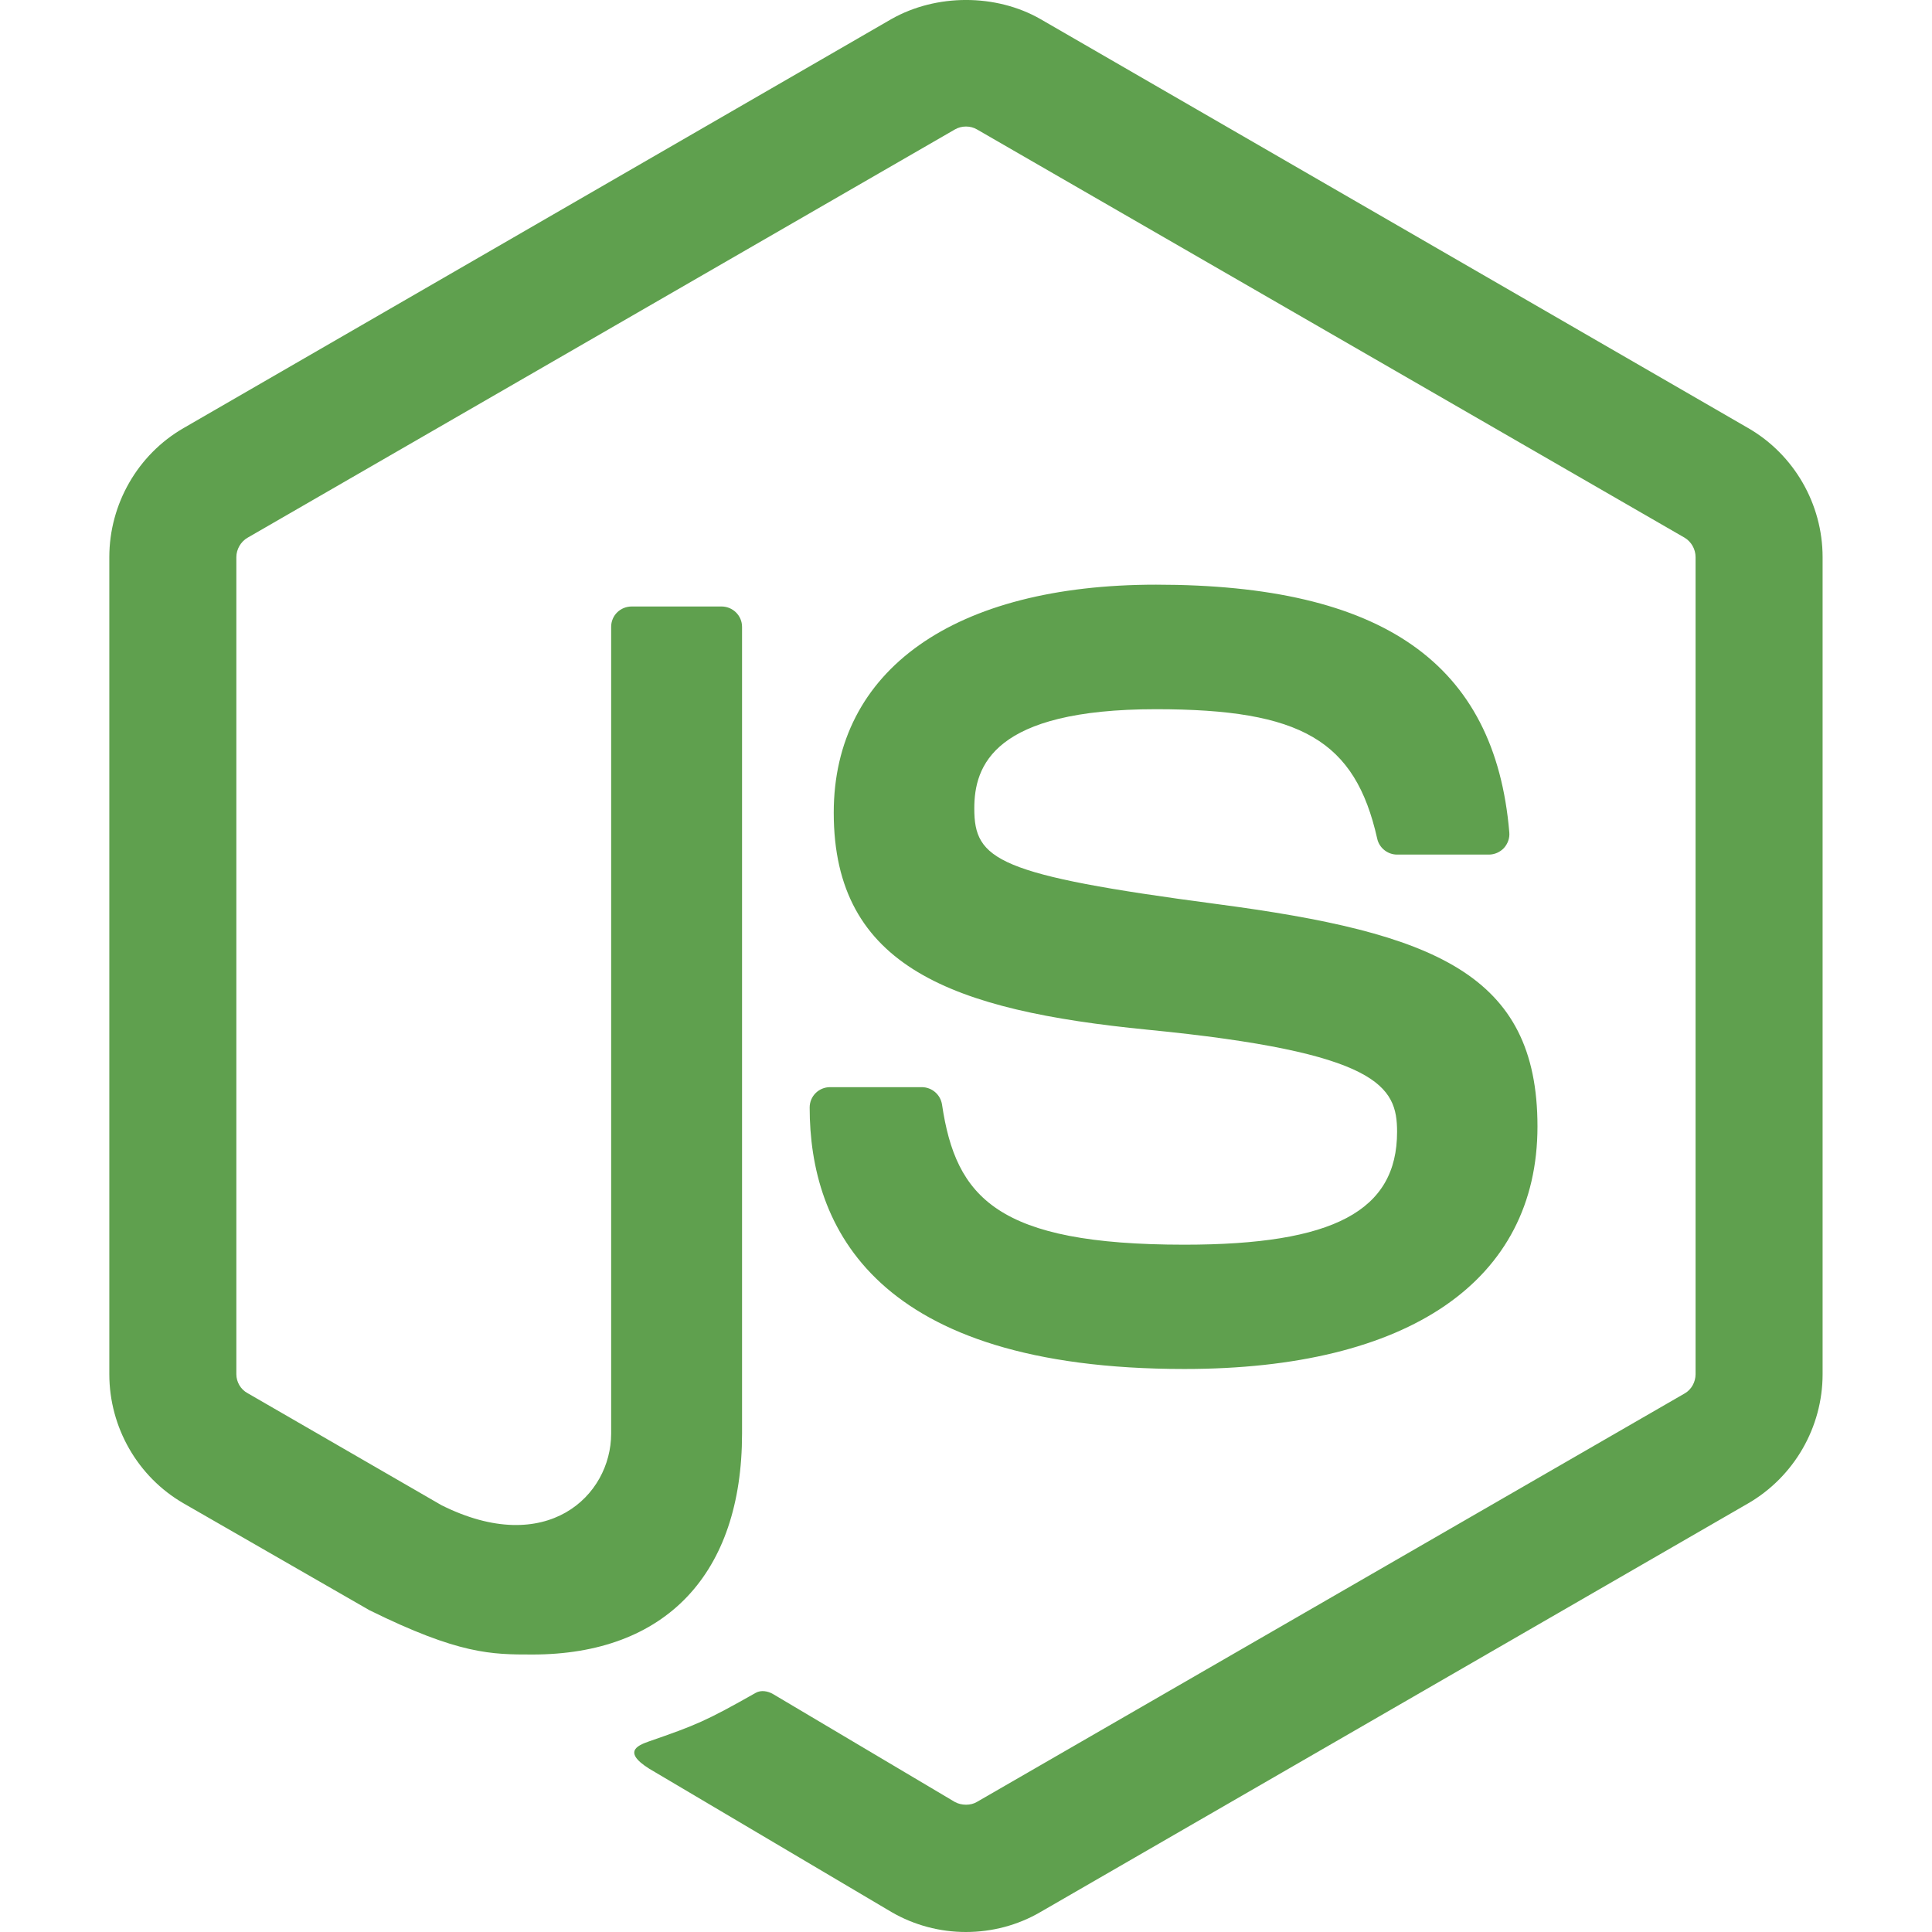
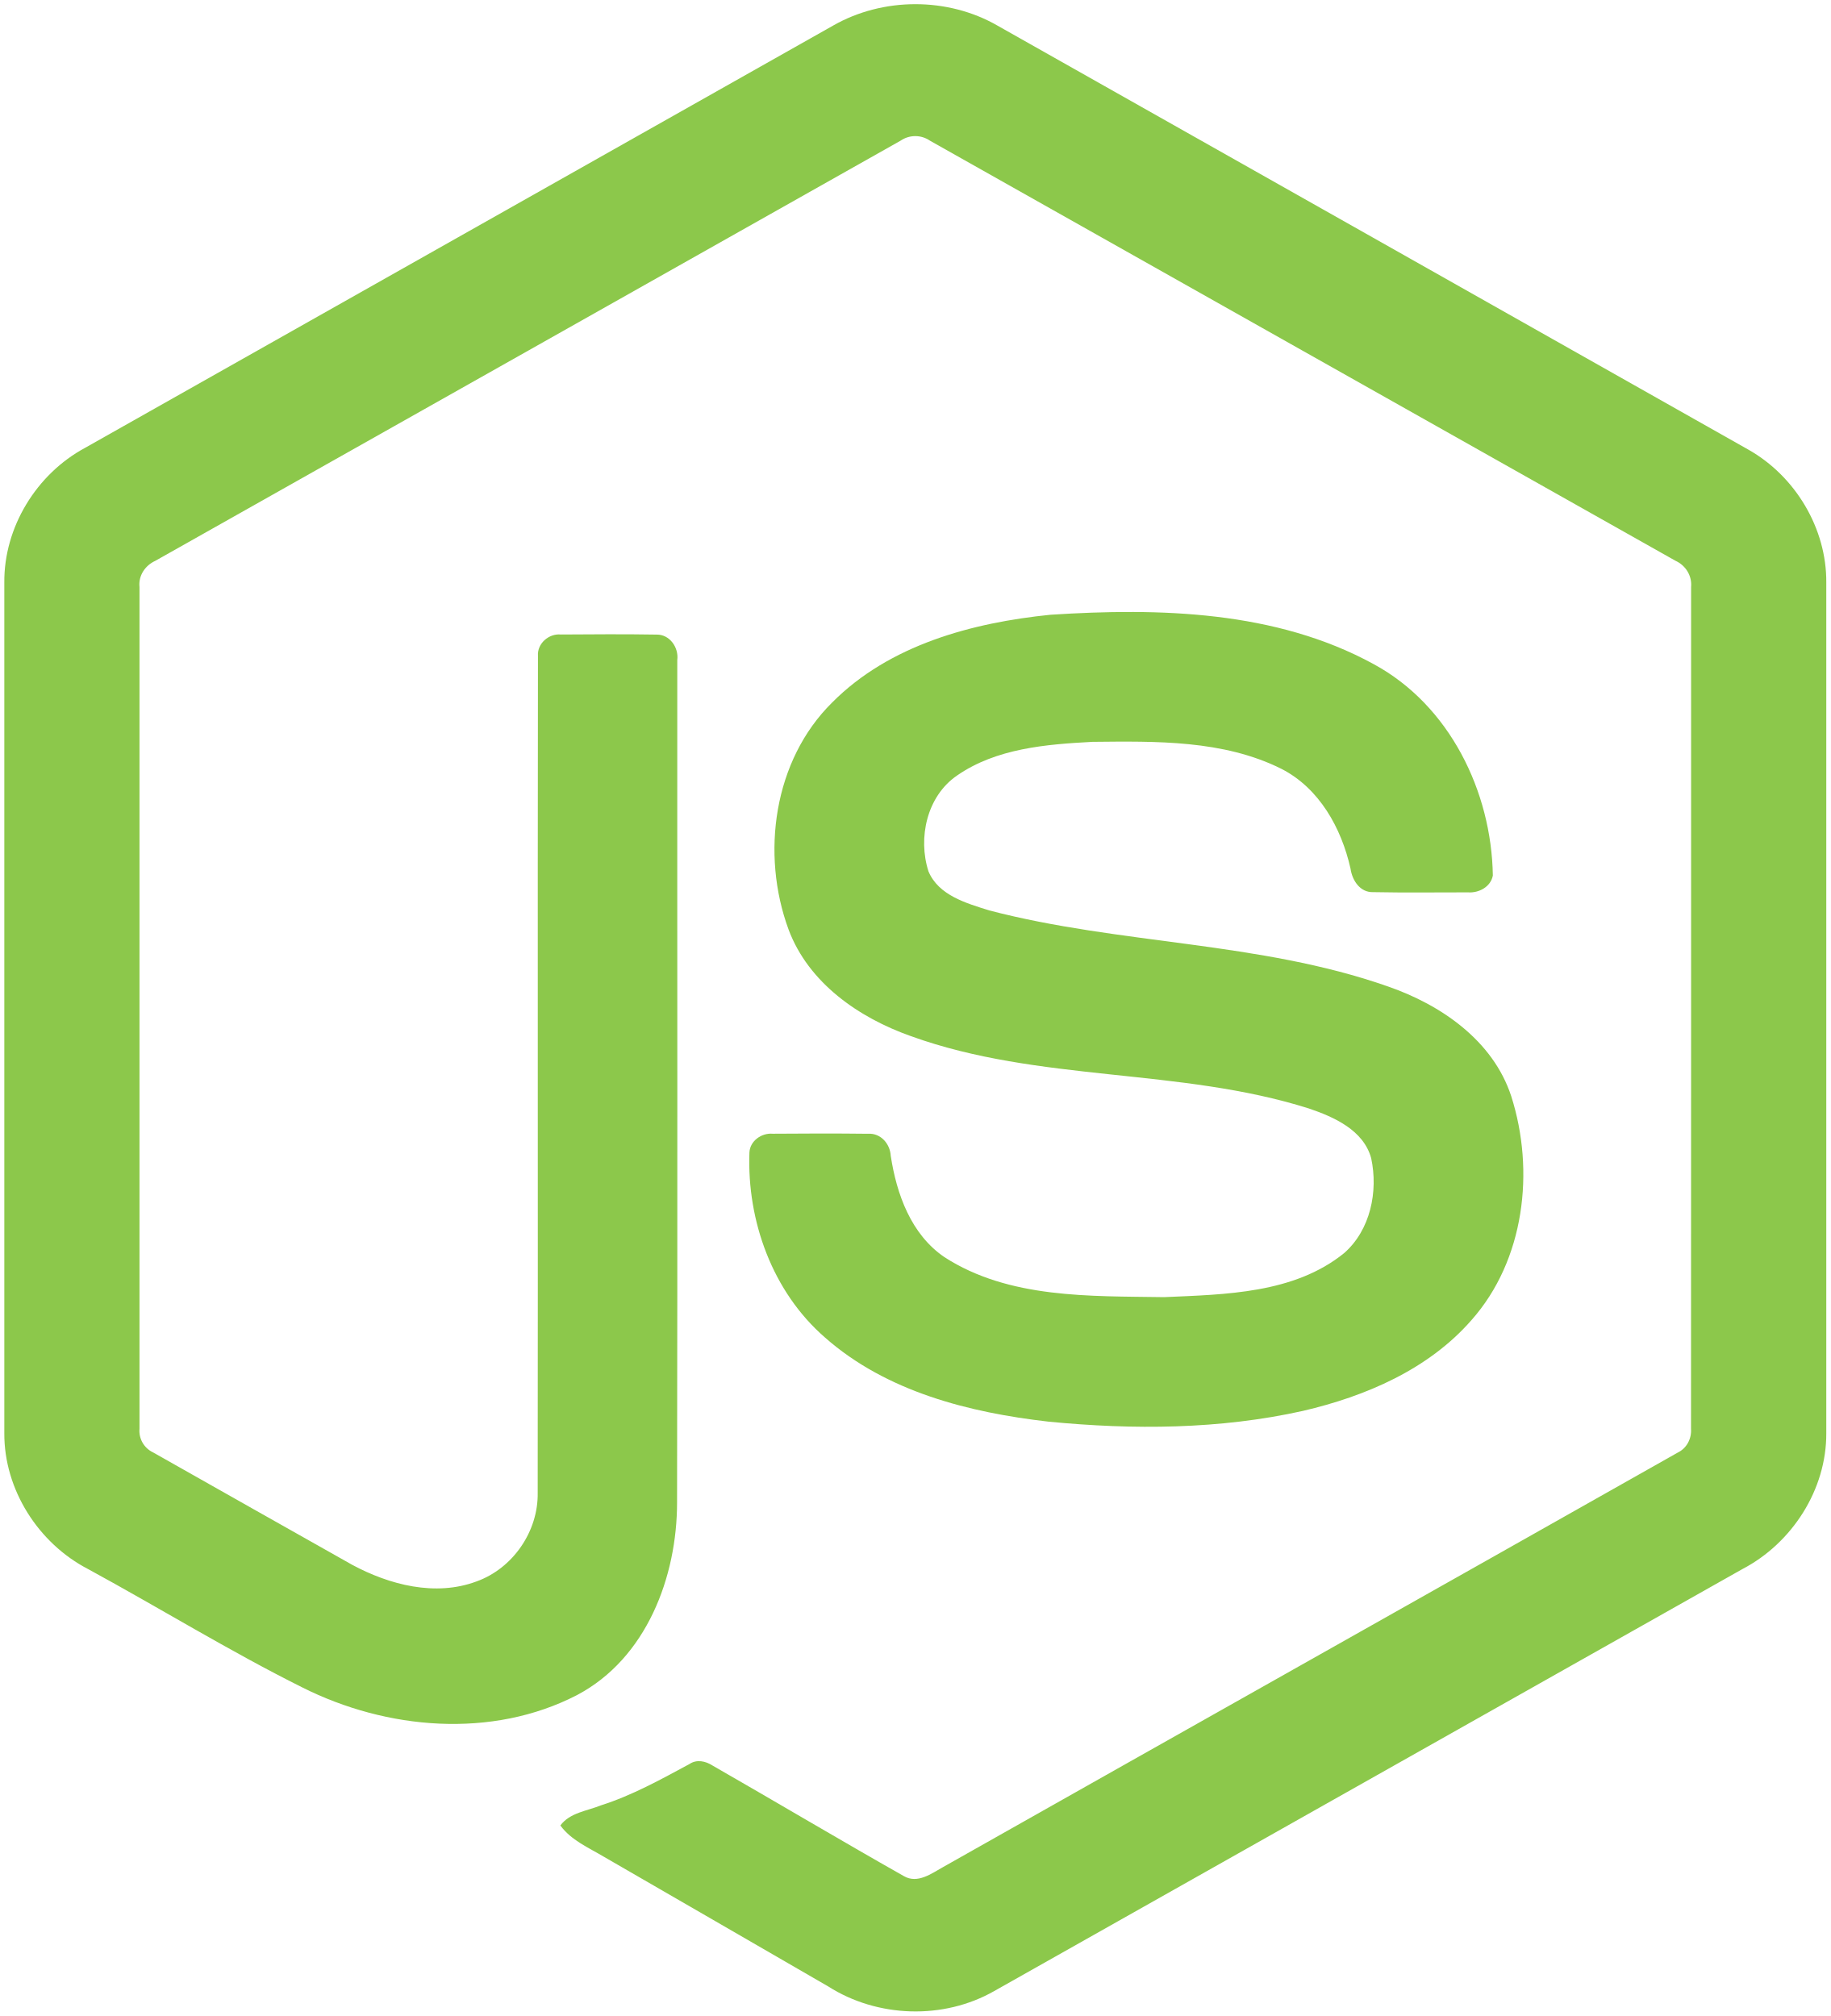
- <svg xmlns="http://www.w3.org/2000/svg" fill="#5FA04E" role="img" viewBox="0 0 24 24">
-   <path d="M11.998,24c-0.321,0-0.641-0.084-0.922-0.247l-2.936-1.737c-0.438-0.245-0.224-0.332-0.08-0.383 c0.585-0.203,0.703-0.25,1.328-0.604c0.065-0.037,0.151-0.023,0.218,0.017l2.256,1.339c0.082,0.045,0.197,0.045,0.272,0l8.795-5.076 c0.082-0.047,0.134-0.141,0.134-0.238V6.921c0-0.099-0.053-0.192-0.137-0.242l-8.791-5.072c-0.081-0.047-0.189-0.047-0.271,0 L3.075,6.68C2.99,6.729,2.936,6.825,2.936,6.921v10.15c0,0.097,0.054,0.189,0.139,0.235l2.409,1.392 c1.307,0.654,2.108-0.116,2.108-0.89V7.787c0-0.142,0.114-0.253,0.256-0.253h1.115c0.139,0,0.255,0.112,0.255,0.253v10.021 c0,1.745-0.95,2.745-2.604,2.745c-0.508,0-0.909,0-2.026-0.551L2.28,18.675c-0.57-0.329-0.922-0.945-0.922-1.604V6.921 c0-0.659,0.353-1.275,0.922-1.603l8.795-5.082c0.557-0.315,1.296-0.315,1.848,0l8.794,5.082c0.57,0.329,0.924,0.944,0.924,1.603 v10.15c0,0.659-0.354,1.273-0.924,1.604l-8.794,5.078C12.643,23.916,12.324,24,11.998,24z M19.099,13.993 c0-1.9-1.284-2.406-3.987-2.763c-2.731-0.361-3.009-0.548-3.009-1.187c0-0.528,0.235-1.233,2.258-1.233 c1.807,0,2.473,0.389,2.747,1.607c0.024,0.115,0.129,0.199,0.247,0.199h1.141c0.071,0,0.138-0.031,0.186-0.081 c0.048-0.054,0.074-0.123,0.067-0.196c-0.177-2.098-1.571-3.076-4.388-3.076c-2.508,0-4.004,1.058-4.004,2.833 c0,1.925,1.488,2.457,3.895,2.695c2.88,0.282,3.103,0.703,3.103,1.269c0,0.983-0.789,1.402-2.642,1.402 c-2.327,0-2.839-0.584-3.011-1.742c-0.02-0.124-0.126-0.215-0.253-0.215h-1.137c-0.141,0-0.254,0.112-0.254,0.253 c0,1.482,0.806,3.248,4.655,3.248C17.501,17.007,19.099,15.91,19.099,13.993z" />
+ <svg xmlns="http://www.w3.org/2000/svg" width="2270" height="2500" viewBox="0 0 256 282" preserveAspectRatio="xMinYMin meet">
+   <g fill="#8CC84B">
+     <path d="M116.504 3.58c6.962-3.985 16.03-4.003 22.986 0 34.995 19.774 70.001 39.517 104.99 59.303 6.581 3.707 10.983 11.031 10.916 18.614v118.968c.049 7.897-4.788 15.396-11.731 19.019-34.88 19.665-69.742 39.354-104.616 59.019-7.106 4.063-16.356 3.75-23.24-.646-10.457-6.062-20.932-12.094-31.39-18.15-2.137-1.274-4.546-2.288-6.055-4.36 1.334-1.798 3.719-2.022 5.657-2.807 4.365-1.388 8.374-3.616 12.384-5.778 1.014-.694 2.252-.428 3.224.193 8.942 5.127 17.805 10.403 26.777 15.481 1.914 1.105 3.852-.362 5.488-1.274 34.228-19.345 68.498-38.617 102.72-57.968 1.268-.61 1.969-1.956 1.866-3.345.024-39.245.006-78.497.012-117.742.145-1.576-.767-3.025-2.192-3.67-34.759-19.575-69.5-39.18-104.253-58.76a3.621 3.621 0 0 0-4.094-.006C91.2 39.257 56.465 58.88 21.712 78.454c-1.42.646-2.373 2.071-2.204 3.653.006 39.245 0 78.497 0 117.748a3.329 3.329 0 0 0 1.89 3.303c9.274 5.259 18.56 10.481 27.84 15.722 5.228 2.814 11.647 4.486 17.407 2.33 5.083-1.823 8.646-7.01 8.549-12.407.048-39.016-.024-78.038.036-117.048-.127-1.732 1.516-3.163 3.2-3 4.456-.03 8.918-.06 13.374.012 1.86-.042 3.14 1.823 2.91 3.568-.018 39.263.048 78.527-.03 117.79.012 10.464-4.287 21.85-13.966 26.97-11.924 6.177-26.662 4.867-38.442-1.056-10.198-5.09-19.93-11.097-29.947-16.55C5.368 215.886.555 208.357.604 200.466V81.497c-.073-7.74 4.504-15.197 11.29-18.85C46.768 42.966 81.636 23.27 116.504 3.58z" />
+     <path d="M146.928 85.99c15.21-.979 31.493-.58 45.18 6.913 10.597 5.742 16.472 17.793 16.659 29.566-.296 1.588-1.956 2.464-3.472 2.355-4.413-.006-8.827.06-13.24-.03-1.872.072-2.96-1.654-3.195-3.309-1.268-5.633-4.34-11.212-9.642-13.929-8.139-4.075-17.576-3.87-26.451-3.785-6.479.344-13.446.905-18.935 4.715-4.214 2.886-5.494 8.712-3.99 13.404 1.418 3.369 5.307 4.456 8.489 5.458 18.33 4.794 37.754 4.317 55.734 10.626 7.444 2.572 14.726 7.572 17.274 15.366 3.333 10.446 1.872 22.932-5.56 31.318-6.027 6.901-14.805 10.657-23.56 12.697-11.647 2.597-23.734 2.663-35.562 1.51-11.122-1.268-22.696-4.19-31.282-11.768-7.342-6.375-10.928-16.308-10.572-25.895.085-1.619 1.697-2.748 3.248-2.615 4.444-.036 8.888-.048 13.332.006 1.775-.127 3.091 1.407 3.182 3.08.82 5.367 2.837 11 7.517 14.182 9.032 5.827 20.365 5.428 30.707 5.591 8.568-.38 18.186-.495 25.178-6.158 3.689-3.23 4.782-8.634 3.785-13.283-1.08-3.925-5.186-5.754-8.712-6.95-18.095-5.724-37.736-3.647-55.656-10.12-7.275-2.571-14.31-7.432-17.105-14.906-3.9-10.578-2.113-23.662 6.098-31.765 8.006-8.06 19.563-11.164 30.551-12.275z" />
+   </g>
</svg>
